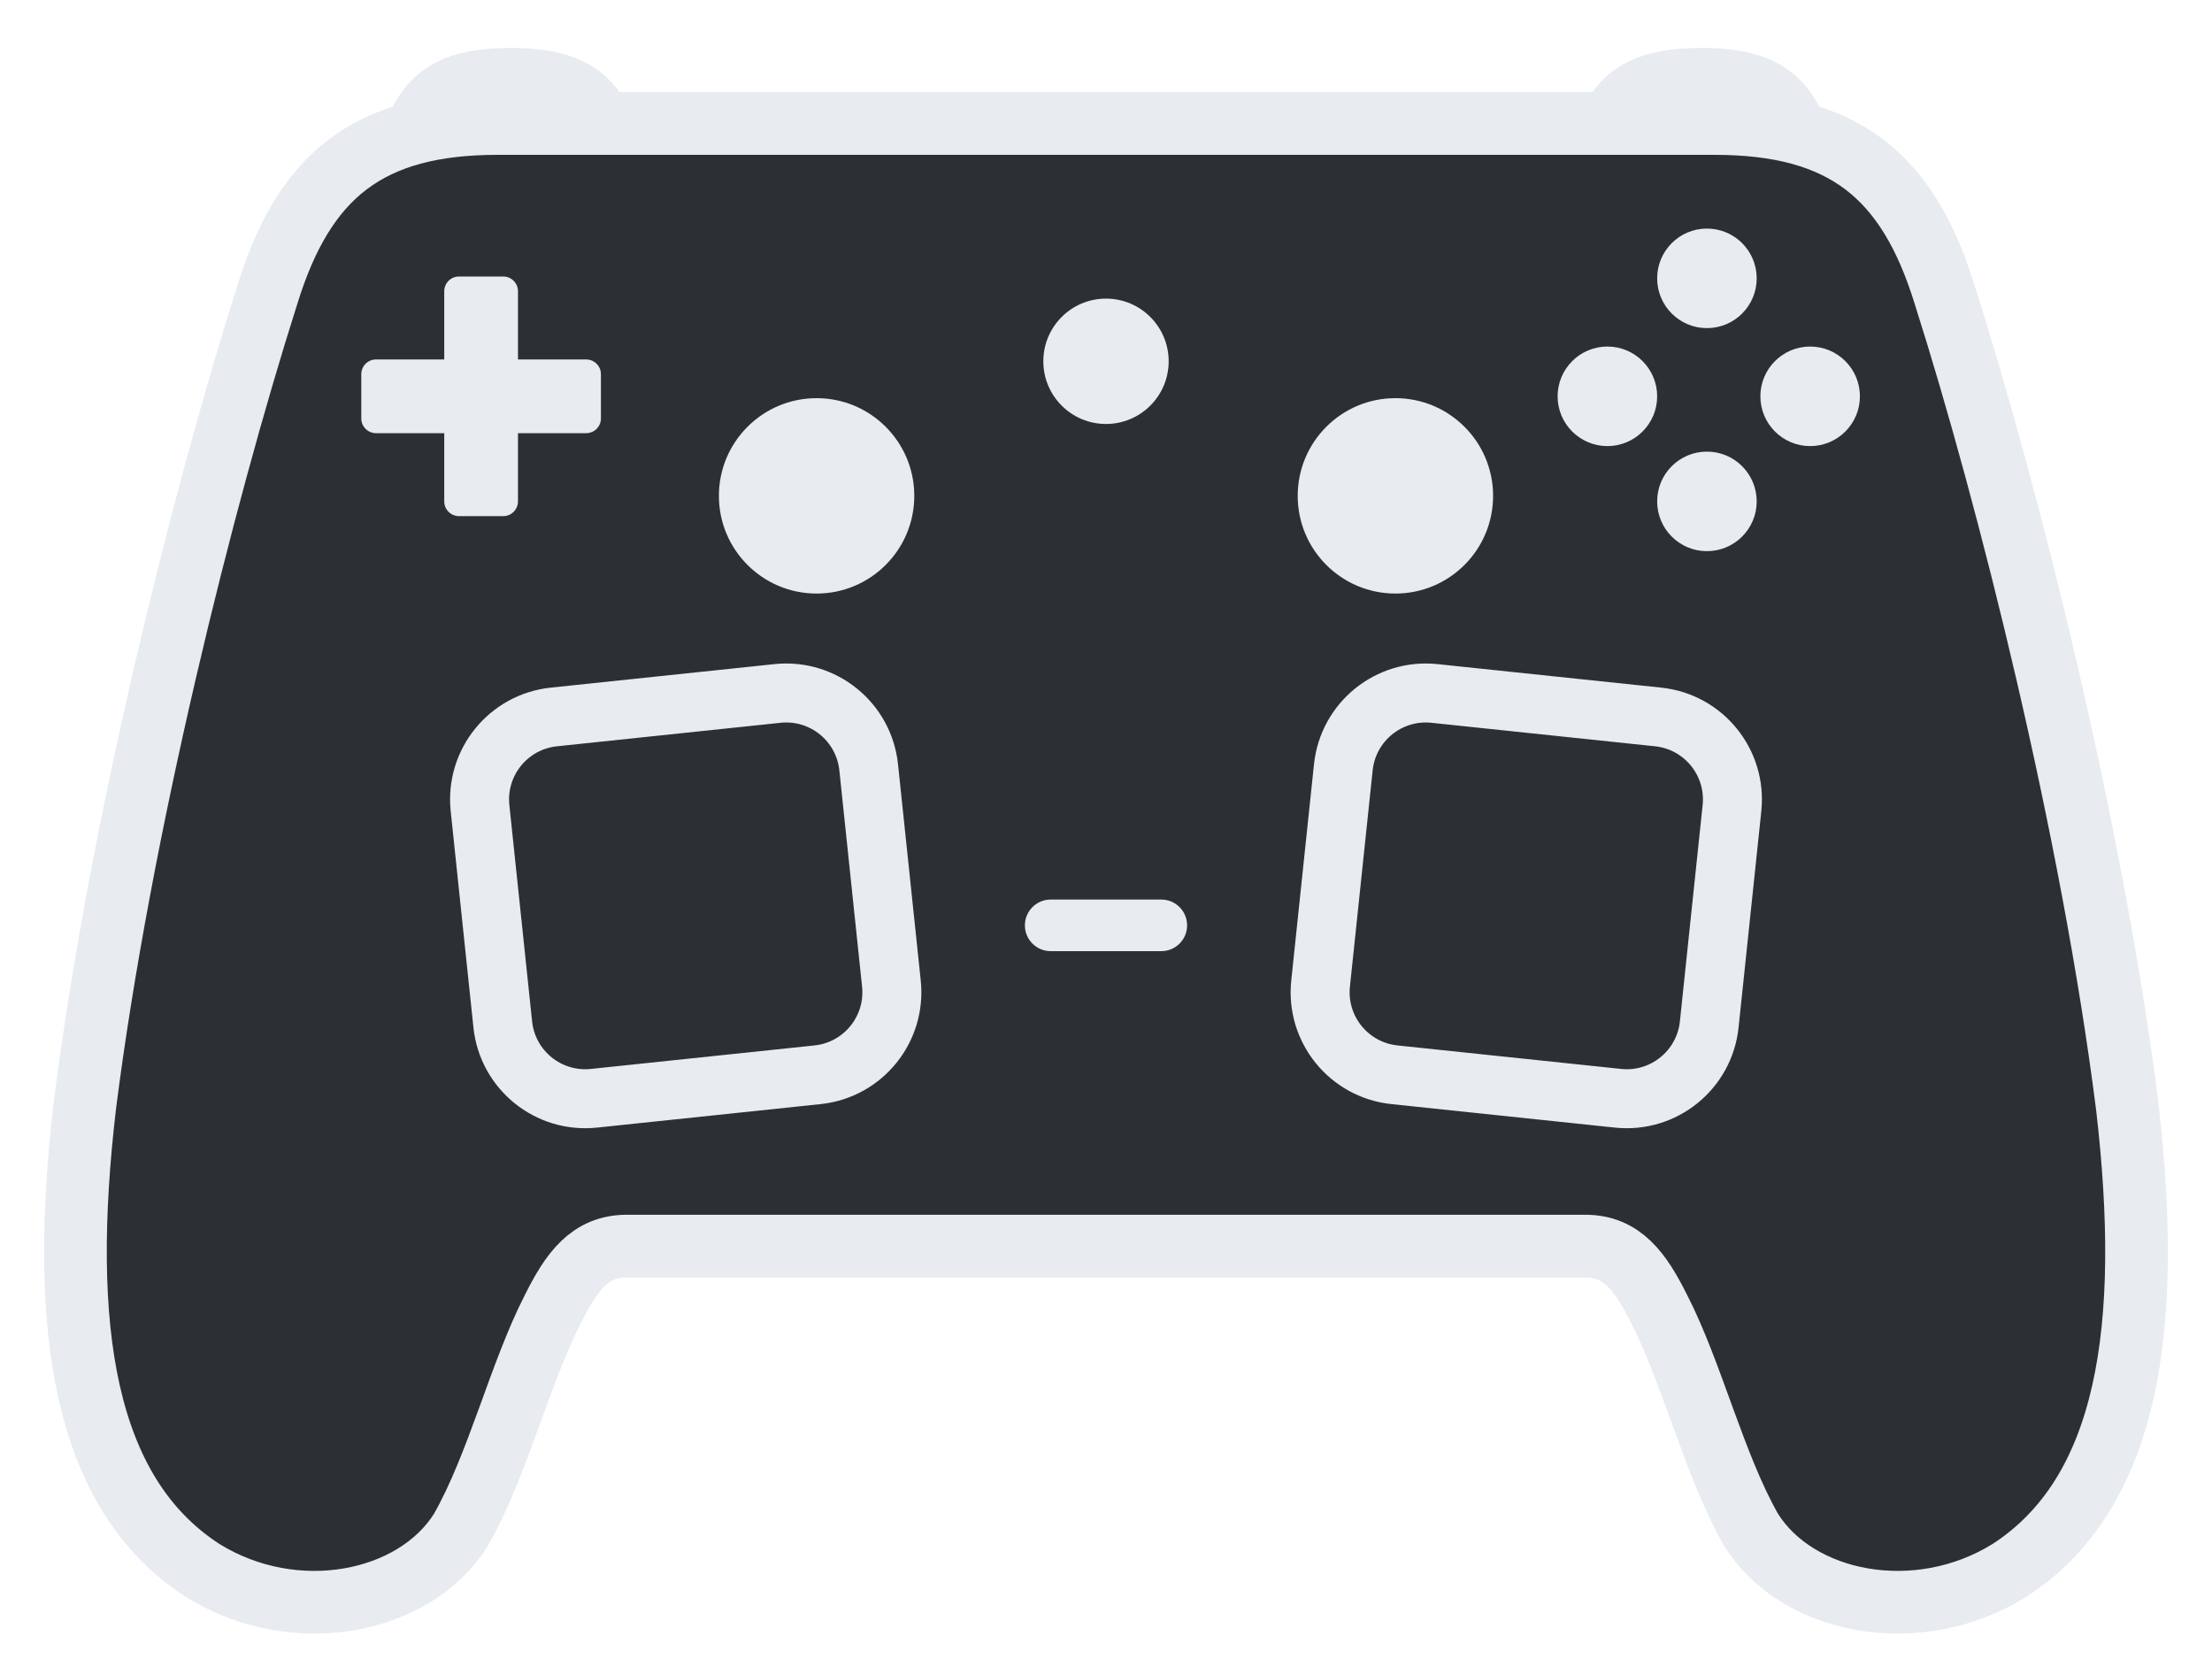
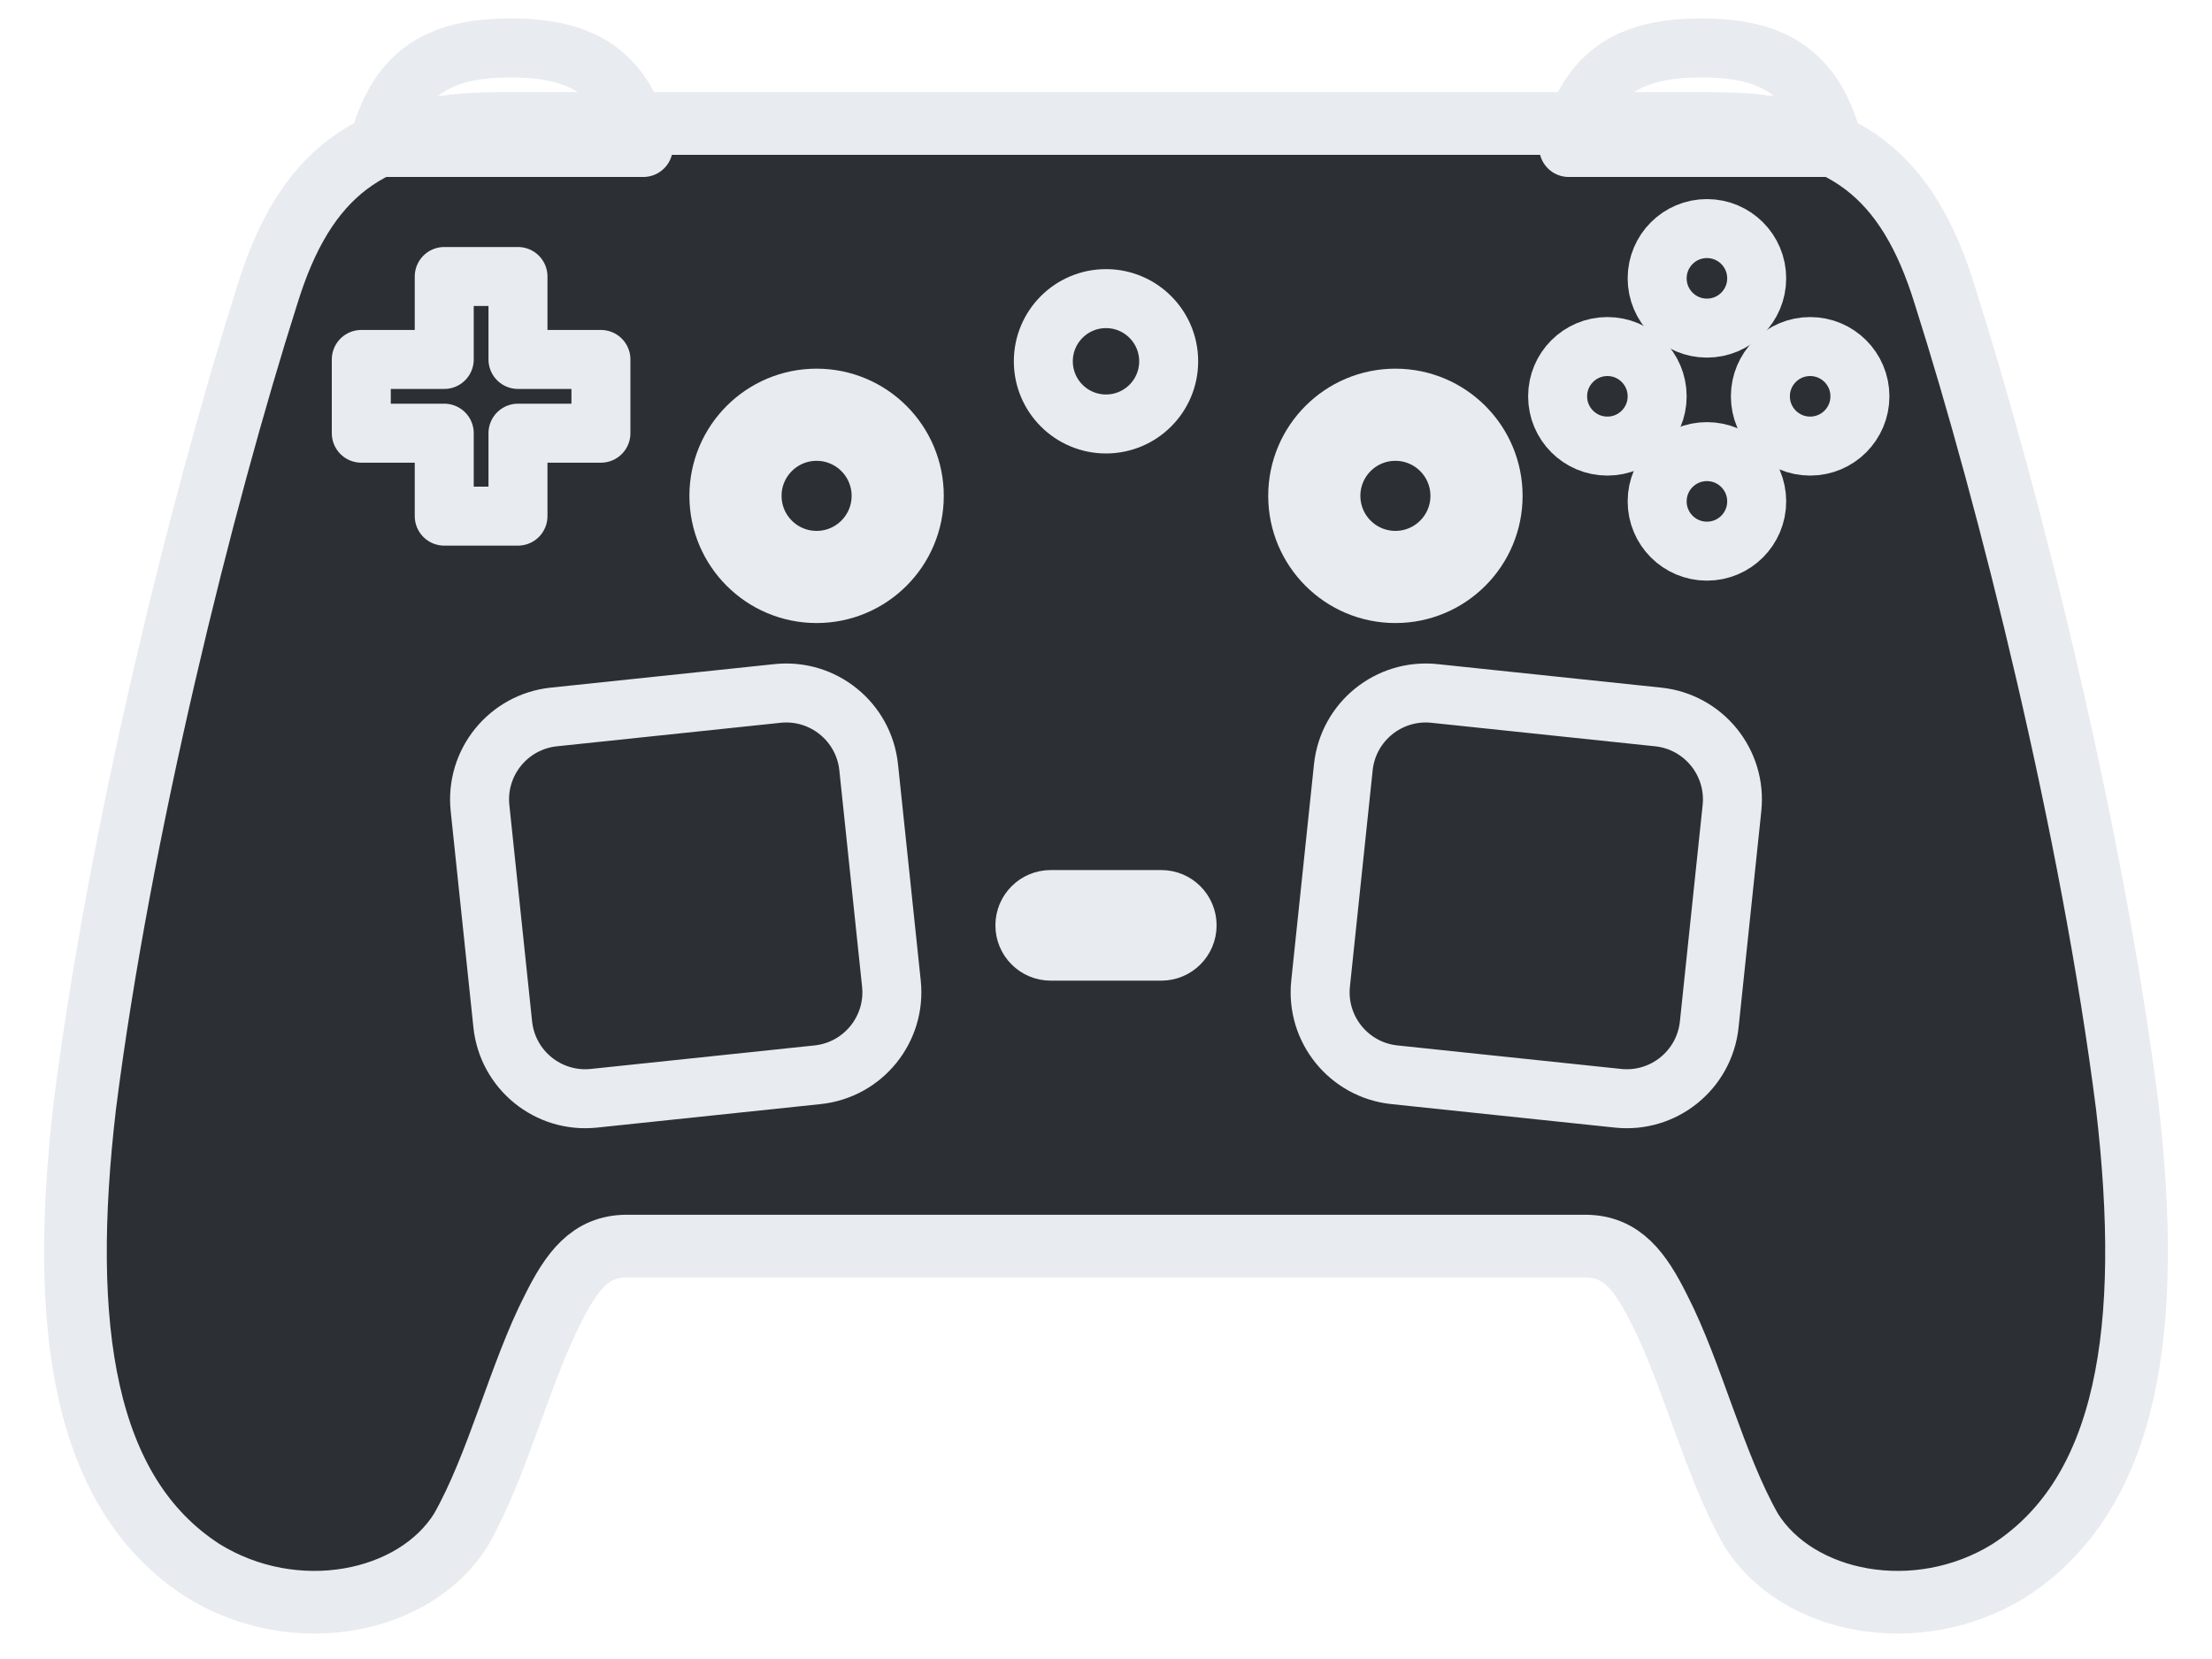
<svg xmlns="http://www.w3.org/2000/svg" viewBox="0 0 120 90" width="120" height="90">
  <path d="M27 6.7 L93 6.7 C100 6.7 103.5 9.5 105.5 16 C109 27 113.5 45 115.4 60 C116.8 72 115.5 81 109 85.2 C104 88.3 97.5 87 95 83 C93 79.5 91.8 74.5 90 71 C89 69 88 67.6 86 67.6 L34 67.6 C32 67.6 31 69 30 71 C28.2 74.5 27 79.5 25 83 C22.5 87 16 88.3 11 85.2 C4.5 81 3.2 72 4.6 60 C6.5 45 11 27 14.5 16 C16.5 9.5 20 6.7 27 6.7 Z" fill="#2c3035" />
-   <g fill="#e8ebef">
+   <g fill="none" stroke="#e8ebef" stroke-width="3.20" stroke-linejoin="round">
    <path d="M20.5 8 C21.5 4 23.7 2.6 27.7 2.6 C31.7 2.6 33.9 4 34.9 8 Z" />
    <path d="M99.5 8 C98.5 4 96.3 2.6 92.3 2.6 C88.3 2.6 86.1 4 85.1 8 Z" />
  </g>
-   <path d="M27 6.7 L93 6.7 C100 6.7 103.5 9.5 105.5 16 C109 27 113.5 45 115.4 60 C116.8 72 115.5 81 109 85.2 C104 88.3 97.5 87 95 83 C93 79.5 91.8 74.5 90 71 C89 69 88 67.6 86 67.6 L34 67.6 C32 67.6 31 69 30 71 C28.2 74.5 27 79.5 25 83 C22.5 87 16 88.3 11 85.2 C4.5 81 3.2 72 4.6 60 C6.5 45 11 27 14.5 16 C16.5 9.5 20 6.7 27 6.7 Z" fill="none" stroke="#e8ebef" stroke-width="3.4" stroke-linejoin="round" />
-   <g fill="none" stroke="#e8ebef" stroke-width="3.2">
+   <path d="M27 6.7 L93 6.7 C100 6.7 103.5 9.5 105.5 16 C109 27 113.5 45 115.4 60 C116.8 72 115.5 81 109 85.2 C104 88.3 97.5 87 95 83 C93 79.5 91.8 74.5 90 71 C89 69 88 67.6 86 67.6 L34 67.6 C32 67.6 31 69 30 71 C28.2 74.5 27 79.5 25 83 C22.5 87 16 88.3 11 85.2 C4.5 81 3.2 72 4.6 60 C6.5 45 11 27 14.5 16 C16.5 9.5 20 6.7 27 6.7 Z" fill="none" stroke="#e8ebef" stroke-width="3.40" stroke-linejoin="round" />
+   <g fill="none" stroke="#e8ebef" stroke-width="3.20">
    <rect x="26.6" y="38.2" width="21.2" height="20.8" rx="4.5" transform="rotate(-6 37.2 48.6)" />
    <rect x="72.2" y="38.2" width="21.2" height="20.8" rx="4.5" transform="rotate(6 82.8 48.6)" />
  </g>
-   <g fill="#e8ebef">
-     <rect x="19.6" y="19.5" width="13" height="4" rx="0.8" />
-     <rect x="24.1" y="15" width="4" height="13" rx="0.8" />
+   <g fill="#2c3035" stroke="#e8ebef" stroke-width="3.20" stroke-linejoin="round">
+     <path d="M24.1 15 H28.1 V19.5 H32.6 V23.5 H28.1 V28 H24.1 V23.5 H19.6 V19.5 H24.1 Z" />
+   </g>
+   <g fill="none" stroke="#e8ebef" stroke-width="3.20">
    <circle cx="44.3" cy="26.9" r="5.3" />
+     <circle cx="44.3" cy="26.9" r="3.5" />
    <circle cx="75.7" cy="26.9" r="5.3" />
+     <circle cx="75.7" cy="26.9" r="3.5" />
    <circle cx="60" cy="19.6" r="3.4" />
    <circle cx="92.6" cy="15.1" r="2.7" />
    <circle cx="87.2" cy="21.5" r="2.7" />
    <circle cx="98.2" cy="21.5" r="2.7" />
    <circle cx="92.6" cy="27.2" r="2.7" />
    <rect x="55.6" y="48.8" width="8.8" height="2.8" rx="1.4" />
  </g>
</svg>
